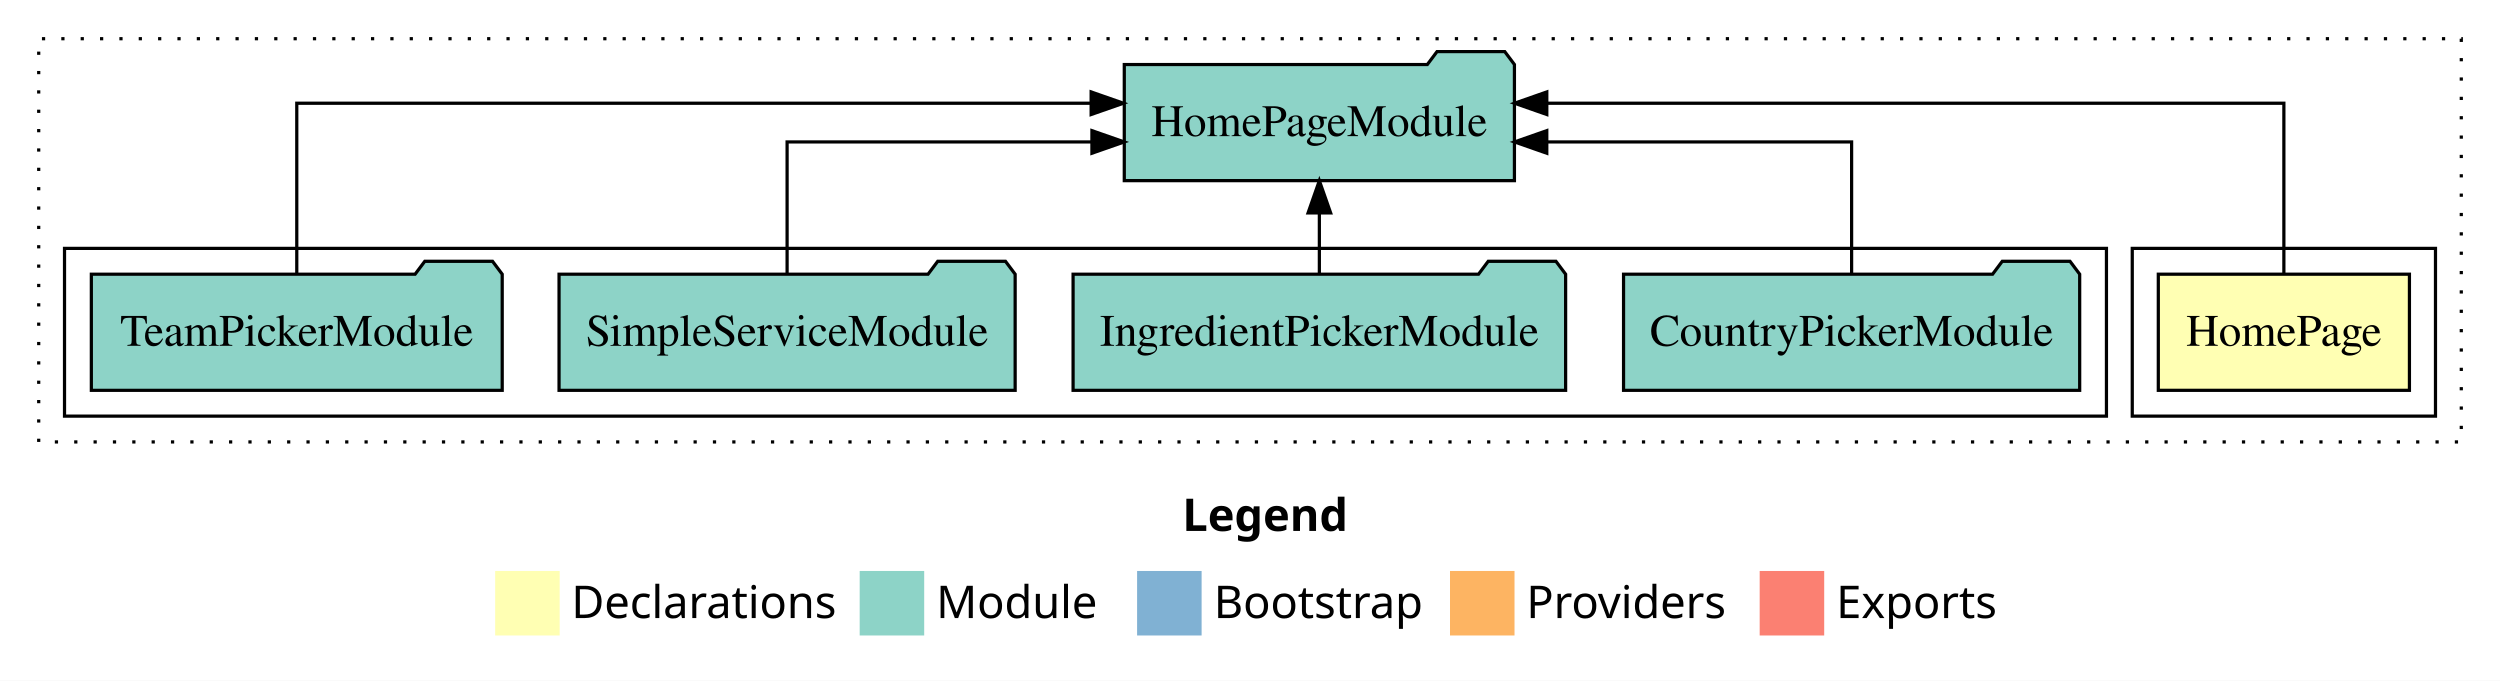
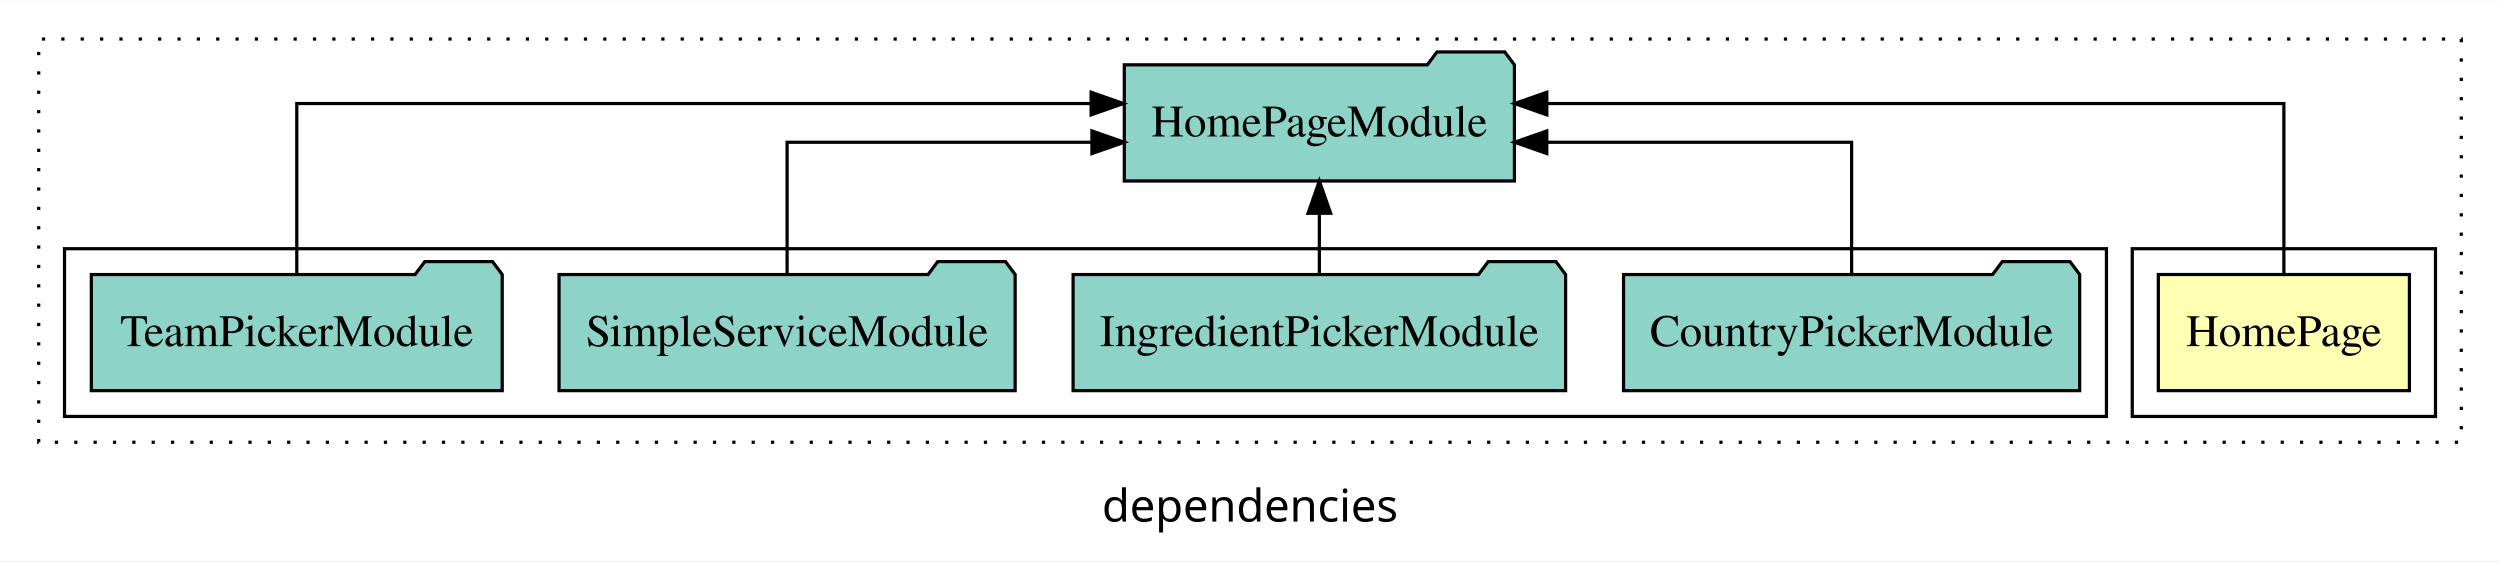
- <svg xmlns="http://www.w3.org/2000/svg" width="775pt" height="211pt" viewBox="0.00 0.00 775.00 211.00">
-   <g id="graph0" class="graph" transform="scale(1 1) rotate(0) translate(4 207)">
-     <polygon fill="#ffffff" stroke="transparent" points="-4,4 -4,-207 771,-207 771,4 -4,4" />
-     <text text-anchor="start" x="362.509" y="-42.4" font-family="sans-serif" font-weight="bold" font-size="14.00" fill="#000000">Legend</text>
-     <polygon fill="#ffffb3" stroke="transparent" points="149.5,-10 149.5,-30 169.5,-30 169.5,-10 149.5,-10" />
-     <text text-anchor="start" x="173.129" y="-15.4" font-family="sans-serif" font-size="14.00" fill="#000000">  Declarations</text>
-     <polygon fill="#8dd3c7" stroke="transparent" points="262.5,-10 262.5,-30 282.5,-30 282.5,-10 262.5,-10" />
-     <text text-anchor="start" x="286.225" y="-15.4" font-family="sans-serif" font-size="14.00" fill="#000000">  Module</text>
-     <polygon fill="#80b1d3" stroke="transparent" points="348.5,-10 348.5,-30 368.5,-30 368.5,-10 348.5,-10" />
-     <text text-anchor="start" x="372.281" y="-15.4" font-family="sans-serif" font-size="14.00" fill="#000000">  Bootstrap</text>
-     <polygon fill="#fdb462" stroke="transparent" points="445.5,-10 445.5,-30 465.5,-30 465.5,-10 445.5,-10" />
-     <text text-anchor="start" x="469.173" y="-15.4" font-family="sans-serif" font-size="14.00" fill="#000000">  Providers</text>
-     <polygon fill="#fb8072" stroke="transparent" points="541.5,-10 541.5,-30 561.5,-30 561.5,-10 541.5,-10" />
-     <text text-anchor="start" x="565.226" y="-15.4" font-family="sans-serif" font-size="14.00" fill="#000000">  Exports</text>
+ <svg xmlns="http://www.w3.org/2000/svg" width="775pt" height="174pt" viewBox="0.00 0.00 775.00 173.80">
+   <g id="graph0" class="graph" transform="scale(1 1) rotate(0) translate(4 169.8)">
+     <polygon fill="white" stroke="transparent" points="-4,4 -4,-169.8 771,-169.8 771,4 -4,4" />
+     <text text-anchor="middle" x="383.5" y="-8.2" font-family="sans-serif" font-size="14.00">dependencies</text>
    <g id="clust1" class="cluster">
-       <polygon fill="none" stroke="#000000" stroke-dasharray="1,5" points="8,-70 8,-195 759,-195 759,-70 8,-70" />
+       <polygon fill="none" stroke="black" stroke-dasharray="1,5" points="8,-32.8 8,-157.8 759,-157.8 759,-32.8 8,-32.8" />
    </g>
    <g id="clust2" class="cluster">
-       <polygon fill="none" stroke="#000000" points="657,-78 657,-130 751,-130 751,-78 657,-78" />
+       <polygon fill="none" stroke="black" points="657,-40.8 657,-92.8 751,-92.8 751,-40.8 657,-40.8" />
    </g>
    <g id="clust4" class="cluster">
-       <polygon fill="none" stroke="#000000" points="16,-78 16,-130 649,-130 649,-78 16,-78" />
+       <polygon fill="none" stroke="black" points="16,-40.8 16,-92.8 649,-92.8 649,-40.8 16,-40.8" />
    </g>
    <g id="node1" class="node">
-       <polygon fill="#ffffb3" stroke="#000000" points="742.925,-122 665.075,-122 665.075,-86 742.925,-86 742.925,-122" />
-       <text text-anchor="middle" x="704" y="-99.8" font-family="Times,serif" font-size="14.00" fill="#000000">HomePage</text>
+       <polygon fill="#ffffb3" stroke="black" points="742.92,-84.8 665.08,-84.8 665.08,-48.8 742.92,-48.8 742.92,-84.8" />
+       <text text-anchor="middle" x="704" y="-62.6" font-family="Times,serif" font-size="14.00">HomePage</text>
    </g>
    <g id="node2" class="node">
-       <polygon fill="#8dd3c7" stroke="#000000" points="465.473,-187 462.473,-191 441.473,-191 438.473,-187 344.527,-187 344.527,-151 465.473,-151 465.473,-187" />
-       <text text-anchor="middle" x="405" y="-164.8" font-family="Times,serif" font-size="14.00" fill="#000000">HomePageModule</text>
+       <polygon fill="#8dd3c7" stroke="black" points="465.47,-149.8 462.47,-153.8 441.47,-153.8 438.47,-149.8 344.53,-149.8 344.53,-113.8 465.47,-113.8 465.47,-149.8" />
+       <text text-anchor="middle" x="405" y="-127.6" font-family="Times,serif" font-size="14.00">HomePageModule</text>
    </g>
    <g id="edge1" class="edge">
-       <path fill="none" stroke="#000000" d="M704,-122.284C704,-143.321 704,-175 704,-175 704,-175 475.507,-175 475.507,-175" />
-       <polygon fill="#000000" stroke="#000000" points="475.507,-171.5 465.507,-175 475.507,-178.5 475.507,-171.5" />
+       <path fill="none" stroke="black" d="M704,-85.08C704,-106.12 704,-137.8 704,-137.8 704,-137.8 475.51,-137.8 475.51,-137.8" />
+       <polygon fill="black" stroke="black" points="475.51,-134.3 465.51,-137.8 475.51,-141.3 475.51,-134.3" />
    </g>
    <g id="node3" class="node">
-       <polygon fill="#8dd3c7" stroke="#000000" points="640.701,-122 637.701,-126 616.701,-126 613.701,-122 499.299,-122 499.299,-86 640.701,-86 640.701,-122" />
-       <text text-anchor="middle" x="570" y="-99.8" font-family="Times,serif" font-size="14.00" fill="#000000">CountryPickerModule</text>
+       <polygon fill="#8dd3c7" stroke="black" points="640.7,-84.8 637.7,-88.8 616.7,-88.8 613.7,-84.8 499.3,-84.8 499.3,-48.8 640.7,-48.8 640.7,-84.8" />
+       <text text-anchor="middle" x="570" y="-62.6" font-family="Times,serif" font-size="14.00">CountryPickerModule</text>
    </g>
    <g id="edge2" class="edge">
-       <path fill="none" stroke="#000000" d="M570,-122.022C570,-139.373 570,-163 570,-163 570,-163 475.503,-163 475.503,-163" />
-       <polygon fill="#000000" stroke="#000000" points="475.503,-159.5 465.503,-163 475.503,-166.5 475.503,-159.5" />
+       <path fill="none" stroke="black" d="M570,-84.82C570,-102.17 570,-125.8 570,-125.8 570,-125.8 475.5,-125.8 475.5,-125.8" />
+       <polygon fill="black" stroke="black" points="475.5,-122.3 465.5,-125.8 475.5,-129.3 475.5,-122.3" />
    </g>
    <g id="node4" class="node">
-       <polygon fill="#8dd3c7" stroke="#000000" points="481.344,-122 478.344,-126 457.344,-126 454.344,-122 328.656,-122 328.656,-86 481.344,-86 481.344,-122" />
-       <text text-anchor="middle" x="405" y="-99.8" font-family="Times,serif" font-size="14.00" fill="#000000">IngredientPickerModule</text>
+       <polygon fill="#8dd3c7" stroke="black" points="481.34,-84.8 478.34,-88.8 457.34,-88.8 454.34,-84.8 328.66,-84.8 328.66,-48.8 481.34,-48.8 481.34,-84.8" />
+       <text text-anchor="middle" x="405" y="-62.6" font-family="Times,serif" font-size="14.00">IngredientPickerModule</text>
    </g>
    <g id="edge3" class="edge">
-       <path fill="none" stroke="#000000" d="M405,-122.106C405,-122.106 405,-140.991 405,-140.991" />
-       <polygon fill="#000000" stroke="#000000" points="401.5,-140.991 405,-150.991 408.5,-140.991 401.5,-140.991" />
+       <path fill="none" stroke="black" d="M405,-84.91C405,-84.91 405,-103.79 405,-103.79" />
+       <polygon fill="black" stroke="black" points="401.5,-103.79 405,-113.79 408.5,-103.79 401.5,-103.79" />
    </g>
    <g id="node5" class="node">
-       <polygon fill="#8dd3c7" stroke="#000000" points="310.697,-122 307.697,-126 286.697,-126 283.697,-122 169.304,-122 169.304,-86 310.697,-86 310.697,-122" />
-       <text text-anchor="middle" x="240" y="-99.8" font-family="Times,serif" font-size="14.00" fill="#000000">SimpleServiceModule</text>
+       <polygon fill="#8dd3c7" stroke="black" points="310.7,-84.8 307.7,-88.8 286.7,-88.8 283.7,-84.8 169.3,-84.8 169.3,-48.8 310.7,-48.8 310.7,-84.8" />
+       <text text-anchor="middle" x="240" y="-62.6" font-family="Times,serif" font-size="14.00">SimpleServiceModule</text>
    </g>
    <g id="edge4" class="edge">
-       <path fill="none" stroke="#000000" d="M240,-122.022C240,-139.373 240,-163 240,-163 240,-163 334.497,-163 334.497,-163" />
-       <polygon fill="#000000" stroke="#000000" points="334.497,-166.5 344.497,-163 334.497,-159.5 334.497,-166.5" />
+       <path fill="none" stroke="black" d="M240,-84.82C240,-102.17 240,-125.8 240,-125.8 240,-125.8 334.5,-125.8 334.5,-125.8" />
+       <polygon fill="black" stroke="black" points="334.5,-129.3 344.5,-125.8 334.5,-122.3 334.5,-129.3" />
    </g>
    <g id="node6" class="node">
-       <polygon fill="#8dd3c7" stroke="#000000" points="151.685,-122 148.685,-126 127.685,-126 124.685,-122 24.315,-122 24.315,-86 151.685,-86 151.685,-122" />
-       <text text-anchor="middle" x="88" y="-99.8" font-family="Times,serif" font-size="14.00" fill="#000000">TeamPickerModule</text>
+       <polygon fill="#8dd3c7" stroke="black" points="151.69,-84.8 148.69,-88.8 127.69,-88.8 124.69,-84.8 24.31,-84.8 24.31,-48.8 151.69,-48.8 151.69,-84.8" />
+       <text text-anchor="middle" x="88" y="-62.6" font-family="Times,serif" font-size="14.00">TeamPickerModule</text>
    </g>
    <g id="edge5" class="edge">
-       <path fill="none" stroke="#000000" d="M88,-122.284C88,-143.321 88,-175 88,-175 88,-175 334.254,-175 334.254,-175" />
-       <polygon fill="#000000" stroke="#000000" points="334.254,-178.5 344.254,-175 334.254,-171.5 334.254,-178.5" />
+       <path fill="none" stroke="black" d="M88,-85.08C88,-106.12 88,-137.8 88,-137.8 88,-137.8 334.25,-137.8 334.25,-137.8" />
+       <polygon fill="black" stroke="black" points="334.25,-141.3 344.25,-137.8 334.25,-134.3 334.25,-141.3" />
    </g>
  </g>
</svg>
